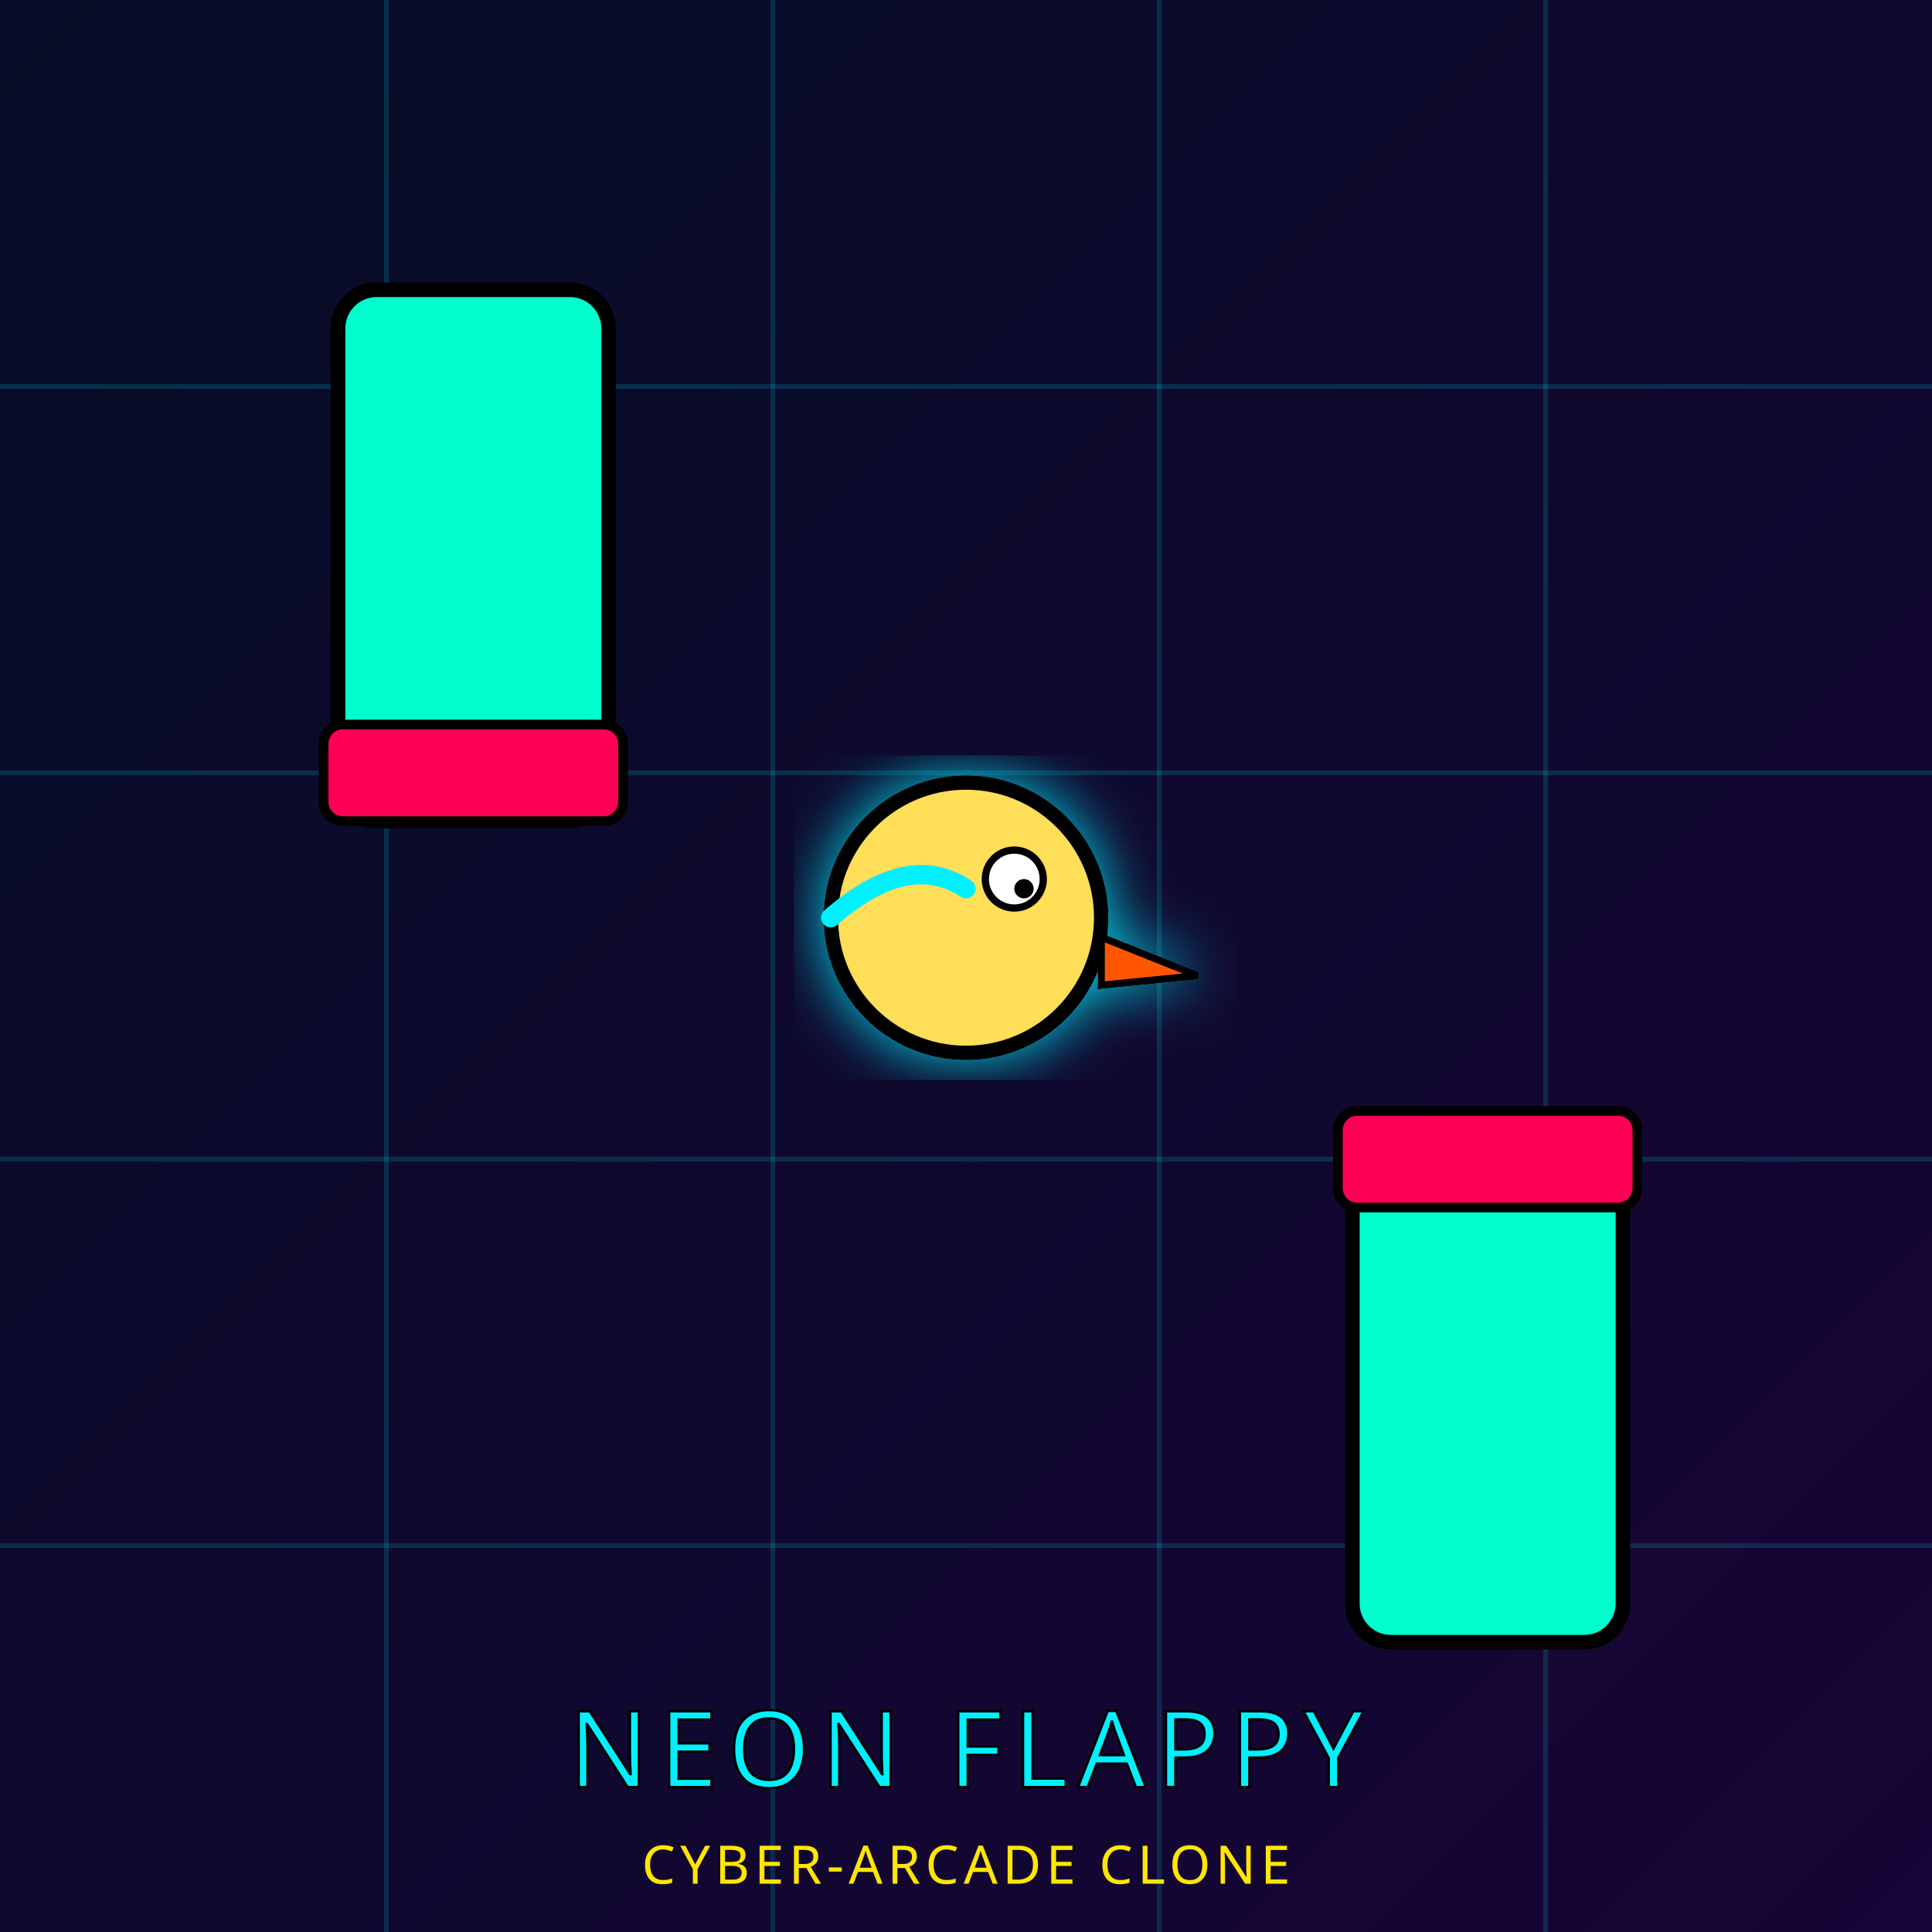
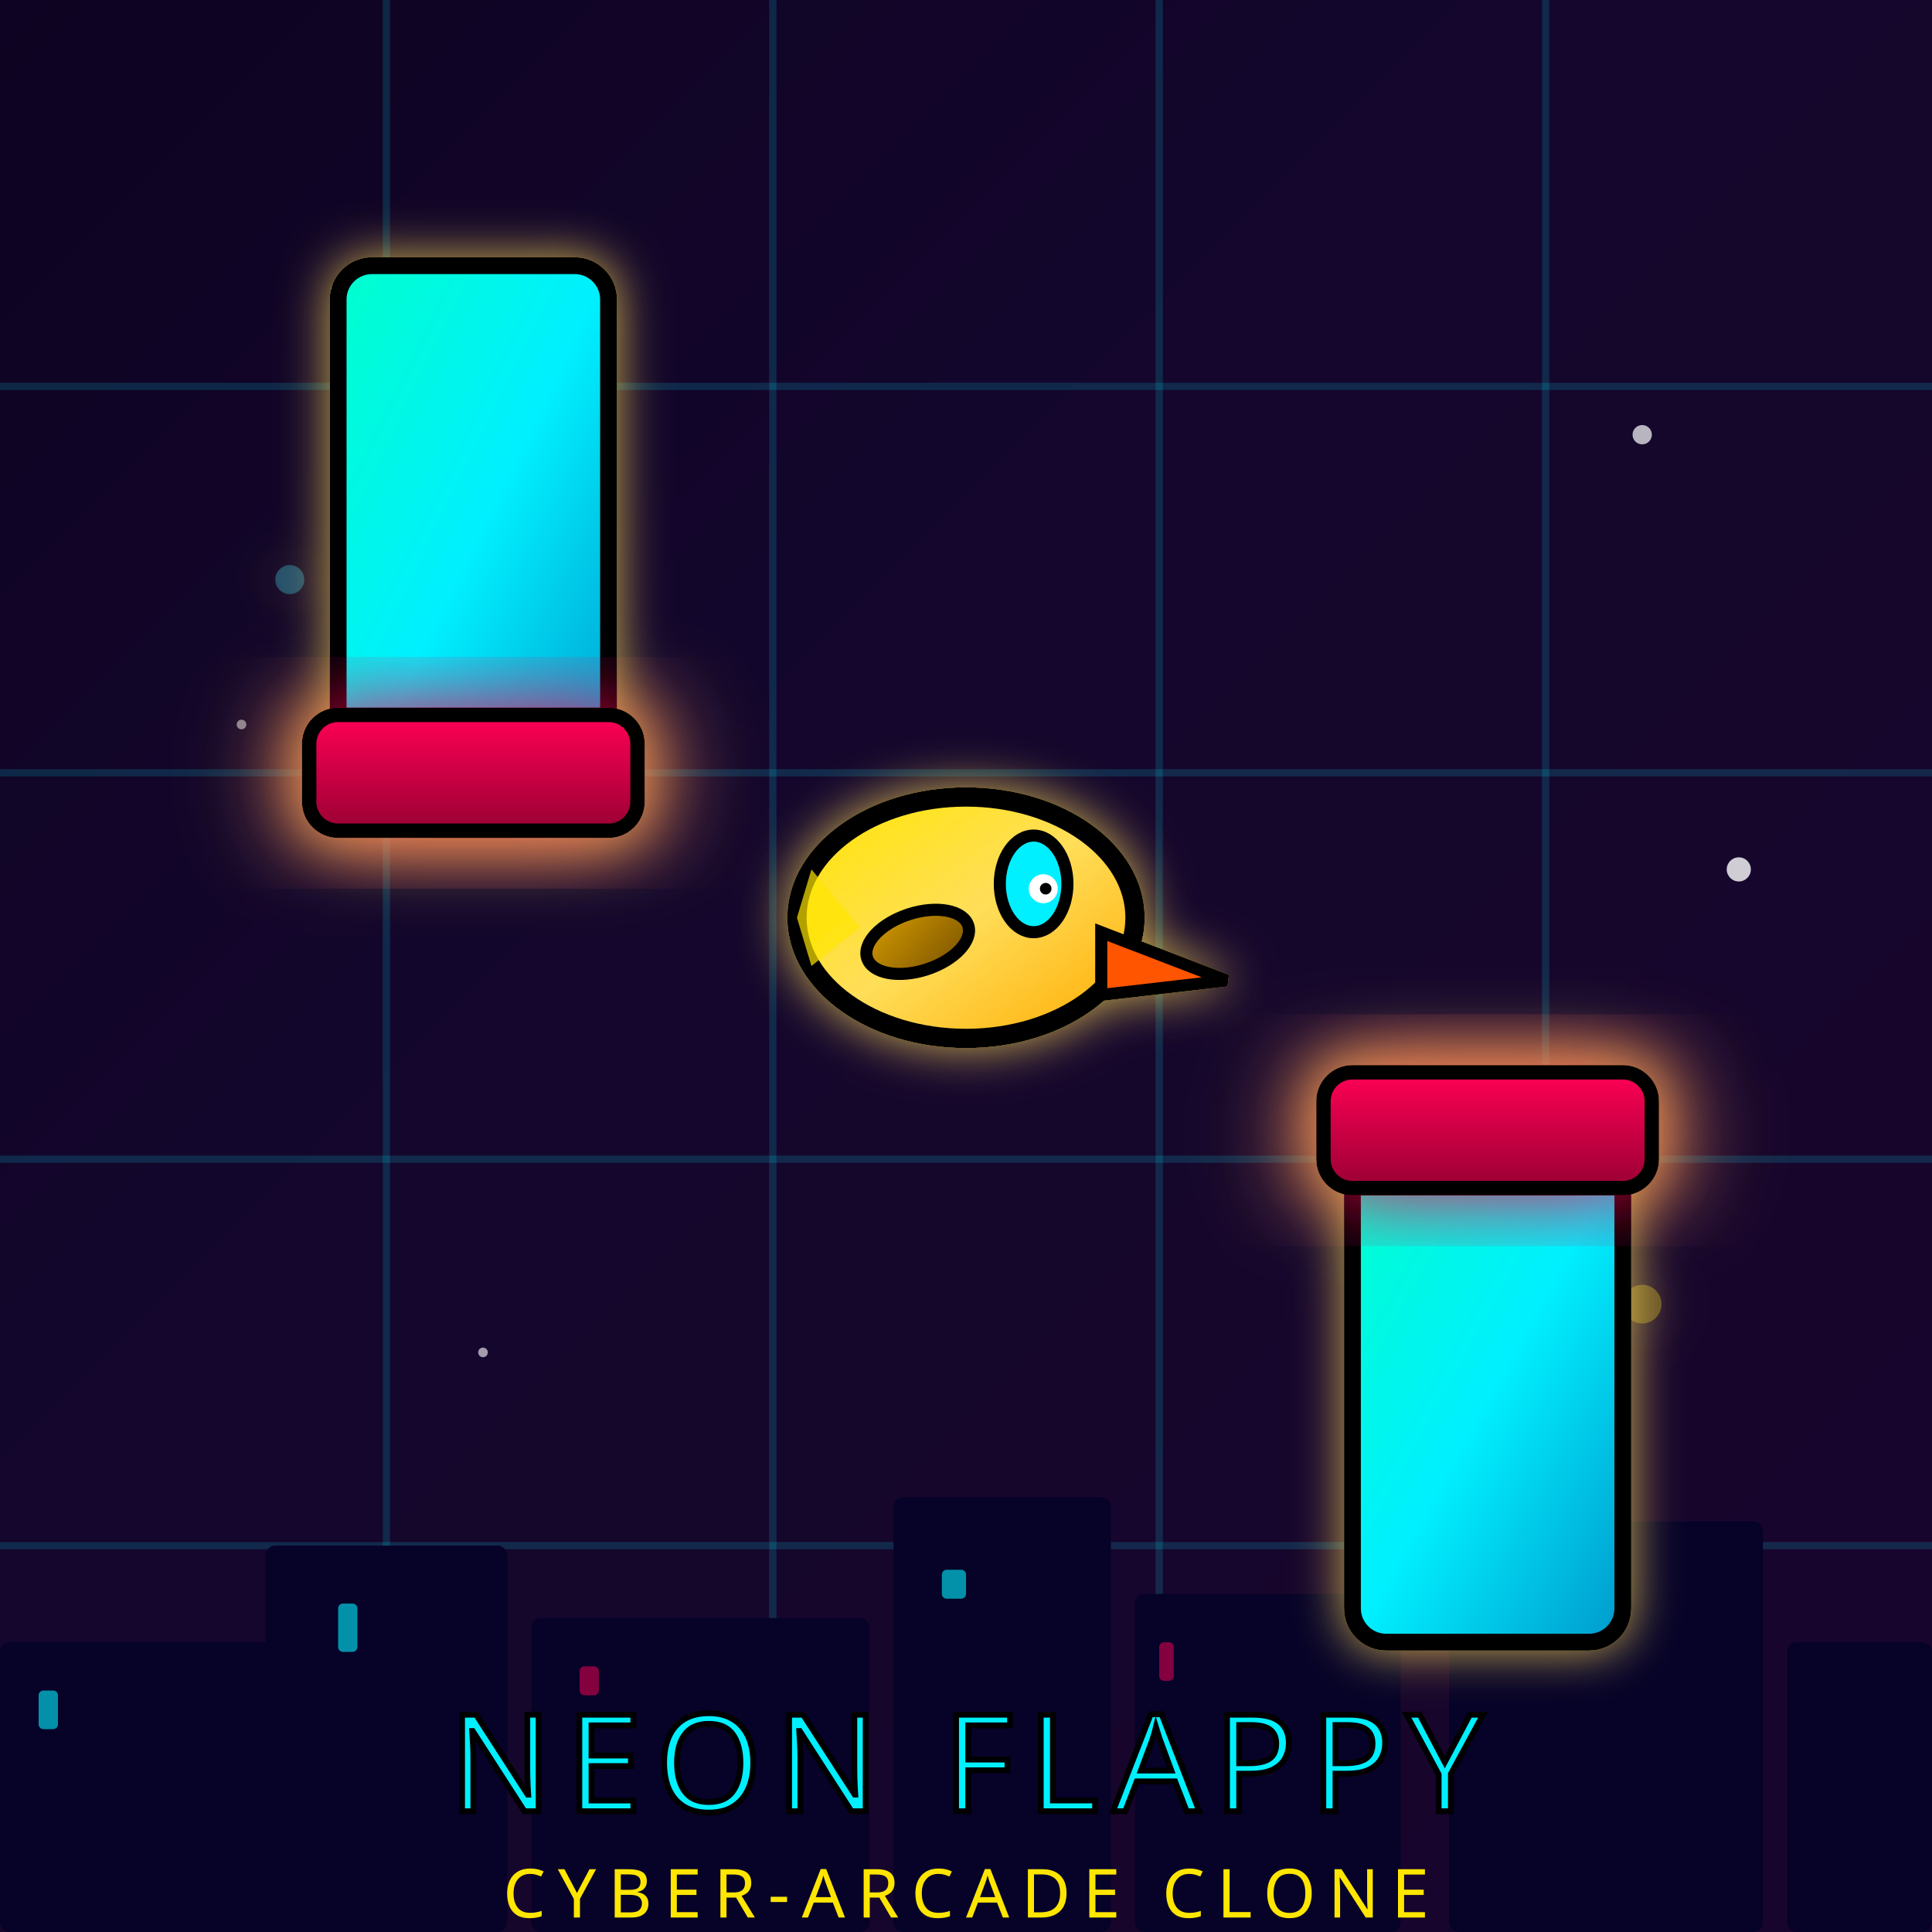
<svg xmlns="http://www.w3.org/2000/svg" viewBox="0 0 400 400" width="100%" height="100%">
  <defs>
-     <linearGradient id="bg" x1="0" y1="0" x2="100%" y2="100%">
-       <stop offset="0%" stop-color="#050E26" />
-       <stop offset="100%" stop-color="#180436" />
+     <linearGradient id="bg" x1="0%" y1="0%" x2="100%" y2="100%">
+       <stop offset="0%" stop-color="#030014" />
+       <stop offset="35%" stop-color="#0d0628" />
+       <stop offset="100%" stop-color="#18052a" />
    </linearGradient>
-     <filter id="glow">
-       <feDropShadow dx="0" dy="0" stdDeviation="6" flood-color="#00F0FF" flood-opacity="0.9" />
+     <linearGradient id="birdFace" x1="0%" y1="0%" x2="100%" y2="100%">
+       <stop offset="0%" stop-color="#FFE600" />
+       <stop offset="50%" stop-color="#FFDE59" />
+       <stop offset="100%" stop-color="#FFAA00" />
+     </linearGradient>
+     <linearGradient id="birdSide" x1="0%" y1="0%" x2="100%" y2="100%">
+       <stop offset="0%" stop-color="#D49B00" />
+       <stop offset="100%" stop-color="#7A5200" />
+     </linearGradient>
+     <linearGradient id="pipeFace" x1="0%" y1="0%" x2="100%" y2="100%">
+       <stop offset="0%" stop-color="#00FFCC" />
+       <stop offset="50%" stop-color="#00F0FF" />
+       <stop offset="100%" stop-color="#0099CC" />
+     </linearGradient>
+     <linearGradient id="pipeCap" x1="0%" y1="0%" x2="0%" y2="100%">
+       <stop offset="0%" stop-color="#FF0055" />
+       <stop offset="100%" stop-color="#990033" />
+     </linearGradient>
+     <filter id="glow" x="-50%" y="-50%" width="200%" height="200%">
+       <feDropShadow dx="0" dy="0" stdDeviation="12" flood-color="#00F0FF" flood-opacity="1" />
+       <feDropShadow dx="0" dy="0" stdDeviation="5" flood-color="#FFDE59" flood-opacity="0.8" />
+     </filter>
+     <filter id="glowPink" x="-50%" y="-50%" width="200%" height="200%">
+       <feDropShadow dx="0" dy="0" stdDeviation="10" flood-color="#FF0055" flood-opacity="0.95" />
    </filter>
  </defs>
  <rect width="400" height="400" fill="url(#bg)" />
-   <g stroke="#00F0FF" stroke-opacity="0.15" stroke-width="1">
+   <circle cx="200" cy="200" r="300" fill="#1a0530" opacity="0.5" />
+   <g fill="#FFFFFF">
+     <circle cx="70" cy="60" r="1.5" opacity="0.9" />
+     <circle cx="340" cy="90" r="2" opacity="0.7" />
+     <circle cx="50" cy="150" r="1" opacity="0.5" />
+     <circle cx="360" cy="180" r="2.5" opacity="0.8" />
+     <circle cx="100" cy="280" r="1" opacity="0.6" />
+     <circle cx="320" cy="300" r="1.5" opacity="0.9" />
+     <circle cx="200" cy="350" r="1" opacity="0.4" />
+   </g>
+   <g stroke="#00F0FF" stroke-opacity="0.15" stroke-width="1.5">
    <line x1="0" y1="80" x2="400" y2="80" />
    <line x1="0" y1="160" x2="400" y2="160" />
    <line x1="0" y1="240" x2="400" y2="240" />
    <line x1="0" y1="320" x2="400" y2="320" />
    <line x1="80" y1="0" x2="80" y2="400" />
    <line x1="160" y1="0" x2="160" y2="400" />
    <line x1="240" y1="0" x2="240" y2="400" />
    <line x1="320" y1="0" x2="320" y2="400" />
  </g>
+   <g filter="url(#glow)">
+     <circle cx="60" cy="120" r="3" fill="#00F0FF" opacity="0.3" />
+     <circle cx="340" cy="270" r="4" fill="#FFE600" opacity="0.3" />
+     <circle cx="120" cy="60" r="2.5" fill="#FF0055" opacity="0.4" />
+   </g>
+   <g fill="#060228">
+     <rect x="0" y="340" width="60" height="60" rx="2" />
+     <rect x="55" y="320" width="50" height="80" rx="2" />
+     <rect x="110" y="335" width="70" height="65" rx="2" />
+     <rect x="185" y="310" width="45" height="90" rx="2" />
+     <rect x="235" y="330" width="55" height="70" rx="2" />
+     <rect x="300" y="315" width="65" height="85" rx="2" />
+     <rect x="370" y="340" width="30" height="60" rx="2" />
+   </g>
+   <g fill="#00F0FF" opacity="0.6">
+     <rect x="8" y="350" width="4" height="8" rx="1" />
+     <rect x="70" y="332" width="4" height="10" rx="1" />
+     <rect x="195" y="325" width="5" height="6" rx="1" />
+     <rect x="308" y="328" width="4" height="12" rx="1" />
+   </g>
+   <g fill="#FF0055" opacity="0.5">
+     <rect x="120" y="345" width="4" height="6" rx="1" />
+     <rect x="240" y="340" width="3" height="8" rx="1" />
+   </g>
  <g filter="url(#glow)" transform="translate(200,190)">
-     <circle cx="0" cy="0" r="28" fill="#FFDE59" stroke="#000" stroke-width="3" />
-     <circle cx="10" cy="-8" r="6" fill="#FFF" stroke="#000" stroke-width="1.5" />
-     <circle cx="12" cy="-6" r="2" fill="#000" />
-     <polygon points="28,4 48,12 28,14" fill="#FF5500" stroke="#000" stroke-width="1.5" />
-     <path d="M-28,0 Q-12,-14 0,-6" stroke="#00F0FF" stroke-width="4" fill="none" stroke-linecap="round" />
+     <ellipse cx="0" cy="0" rx="35" ry="25" fill="url(#birdFace)" stroke="#000000" stroke-width="4" />
+     <ellipse cx="-10" cy="5" rx="11" ry="6" fill="url(#birdSide)" stroke="#000" stroke-width="2.5" transform="rotate(-18 -10 5)" />
+     <ellipse cx="14" cy="-7" rx="7" ry="10" fill="#00F0FF" stroke="#000" stroke-width="2.5" />
+     <circle cx="16" cy="-6" r="3" fill="#FFFFFF" />
+     <circle cx="16.5" cy="-6" r="1.2" fill="#000" />
+     <polygon points="28,3 54,13 28,16" fill="#FF5500" stroke="#000" stroke-width="2.5" />
+     <polygon points="-22,2 -32,10 -35,0 -32,-10" fill="#FFE600" opacity="0.7" />
  </g>
-   <rect x="70" y="60" width="56" height="110" rx="8" fill="#00FFCC" stroke="#000" stroke-width="3" />
-   <rect x="67" y="150" width="62" height="20" rx="4" fill="#FF0055" stroke="#000" stroke-width="2" />
-   <rect x="280" y="240" width="56" height="100" rx="8" fill="#00FFCC" stroke="#000" stroke-width="3" />
-   <rect x="277" y="230" width="62" height="20" rx="4" fill="#FF0055" stroke="#000" stroke-width="2" />
-   <text x="200" y="370" font-family="Impact,Arial Black,sans-serif" font-size="22" fill="#00F0FF" text-anchor="middle" letter-spacing="2" stroke="#000" stroke-width="0.5">NEON FLAPPY</text>
-   <text x="200" y="390" font-family="Impact,Arial Black,sans-serif" font-size="11" fill="#FFE600" text-anchor="middle" letter-spacing="1">CYBER-ARCADE CLONE</text>
+   <g filter="url(#glow)">
+     <rect x="70" y="55" width="56" height="115" rx="7" fill="url(#pipeFace)" stroke="#000" stroke-width="3.5" />
+     <rect x="64" y="148" width="68" height="24" rx="6" fill="url(#pipeCap)" stroke="#000" stroke-width="3" filter="url(#glowPink)" />
+     <rect x="280" y="238" width="56" height="102" rx="7" fill="url(#pipeFace)" stroke="#000" stroke-width="3.5" />
+     <rect x="274" y="222" width="68" height="24" rx="6" fill="url(#pipeCap)" stroke="#000" stroke-width="3" filter="url(#glowPink)" />
+   </g>
+   <text x="200" y="375" font-family="Impact, Arial Black, sans-serif" font-size="28" fill="#00F0FF" text-anchor="middle" letter-spacing="3" stroke="#000" stroke-width="1.2">NEON FLAPPY</text>
+   <text x="200" y="397" font-family="Impact, Arial Black, sans-serif" font-size="14" fill="#FFE600" text-anchor="middle" letter-spacing="2.5">CYBER-ARCADE CLONE</text>
</svg>
